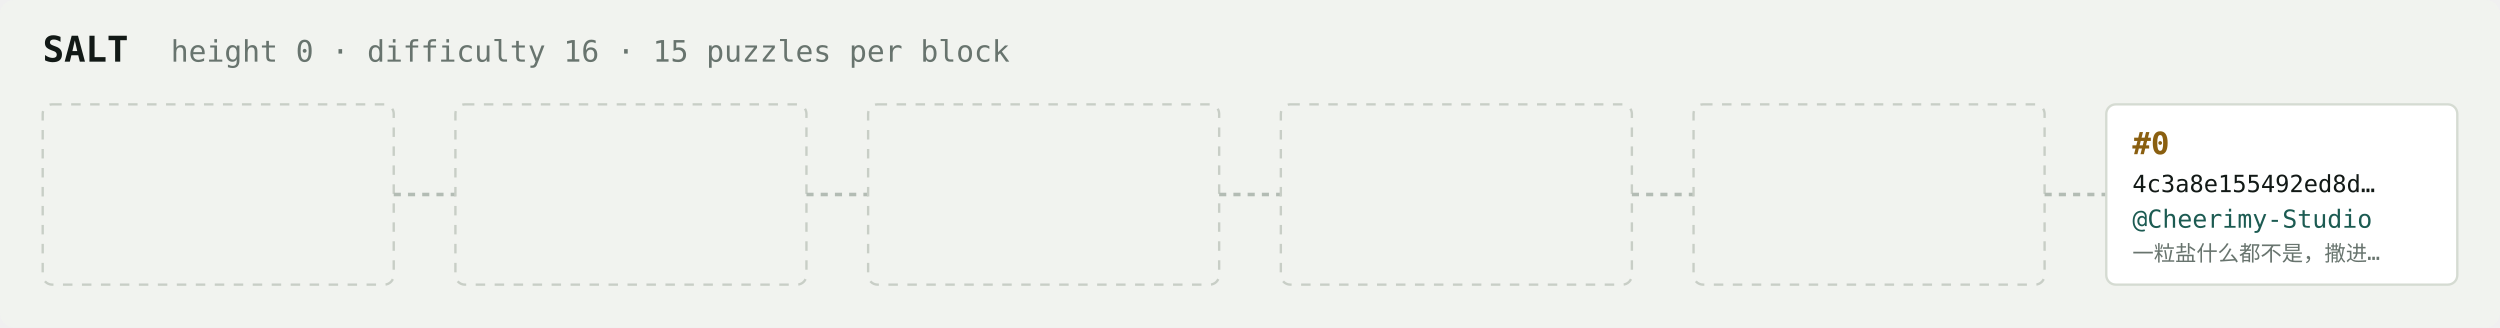
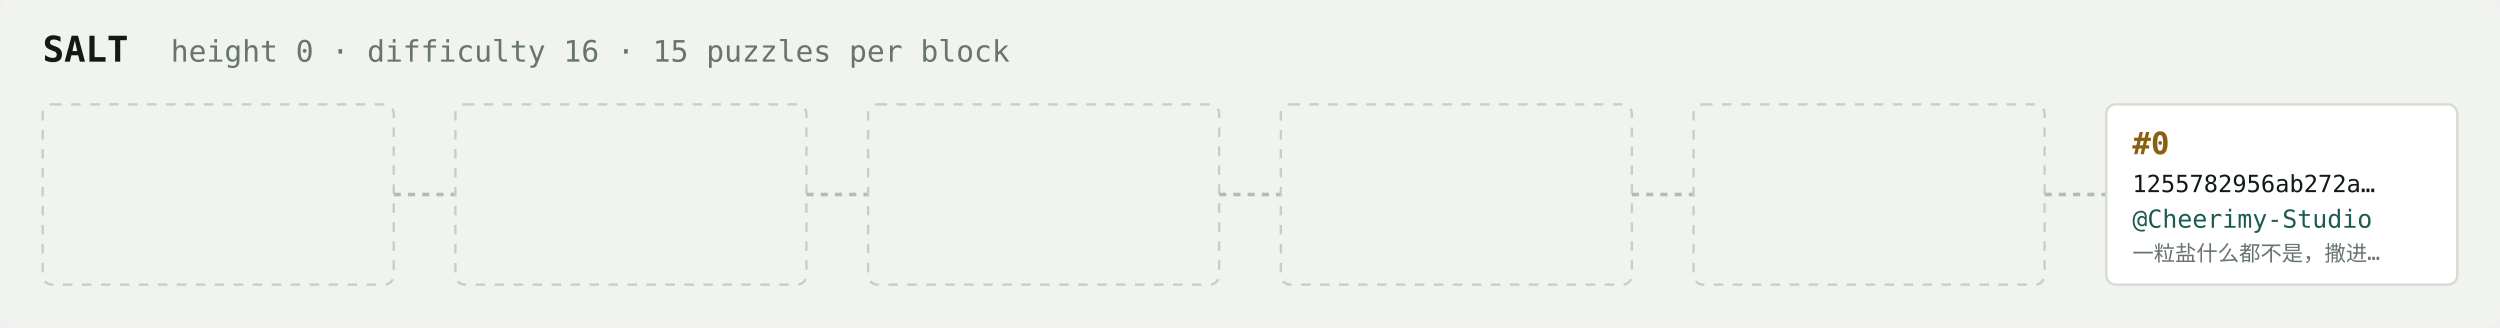
<svg xmlns="http://www.w3.org/2000/svg" width="1054" height="138" viewBox="0 0 1054 138" font-family="ui-monospace,SFMono-Regular,Menlo,monospace">
  <rect fill="#f1f3ef" width="1054" height="138" rx="6" />
  <text x="18" y="26" fill="#121916" font-size="15" font-weight="700">SALT</text>
  <text x="72" y="26" fill="#68746e" font-size="12.5">height 0 · difficulty 16 · 15 puzzles per block</text>
  <rect x="18" y="44" width="148" height="76" rx="4" fill="none" stroke="#c8cec6" stroke-width="1" stroke-dasharray="4 4" />
  <line x1="166" y1="82.0" x2="192" y2="82.0" stroke="#b3bcb4" stroke-width="1.5" stroke-dasharray="3 3" />
  <rect x="192" y="44" width="148" height="76" rx="4" fill="none" stroke="#c8cec6" stroke-width="1" stroke-dasharray="4 4" />
  <line x1="340" y1="82.0" x2="366" y2="82.0" stroke="#b3bcb4" stroke-width="1.5" stroke-dasharray="3 3" />
  <rect x="366" y="44" width="148" height="76" rx="4" fill="none" stroke="#c8cec6" stroke-width="1" stroke-dasharray="4 4" />
  <line x1="514" y1="82.0" x2="540" y2="82.0" stroke="#b3bcb4" stroke-width="1.5" stroke-dasharray="3 3" />
  <rect x="540" y="44" width="148" height="76" rx="4" fill="none" stroke="#c8cec6" stroke-width="1" stroke-dasharray="4 4" />
  <line x1="688" y1="82.0" x2="714" y2="82.0" stroke="#b3bcb4" stroke-width="1.5" stroke-dasharray="3 3" />
  <rect x="714" y="44" width="148" height="76" rx="4" fill="none" stroke="#c8cec6" stroke-width="1" stroke-dasharray="4 4" />
  <line x1="862" y1="82.0" x2="888" y2="82.0" stroke="#b3bcb4" stroke-width="1.5" stroke-dasharray="3 3" />
  <rect x="888" y="44" width="148" height="76" rx="4" fill="#ffffff" stroke="#d5dbd2" stroke-width="1" />
  <text x="899" y="65" fill="#8a5f10" font-size="13" font-weight="700">#0</text>
-   <text x="899" y="81" fill="#121916" font-size="10">4c3a8e155492ed8d…</text>
+   <text x="899" y="81" fill="#121916" font-size="10">1255782956ab272a…</text>
  <text x="899" y="96" fill="#1c5b52" font-size="10.5">@Cheerimy-Studio</text>
  <text x="899" y="110" fill="#68746e" font-size="9">一粒盐什么都不是，撒进…</text>
</svg>
